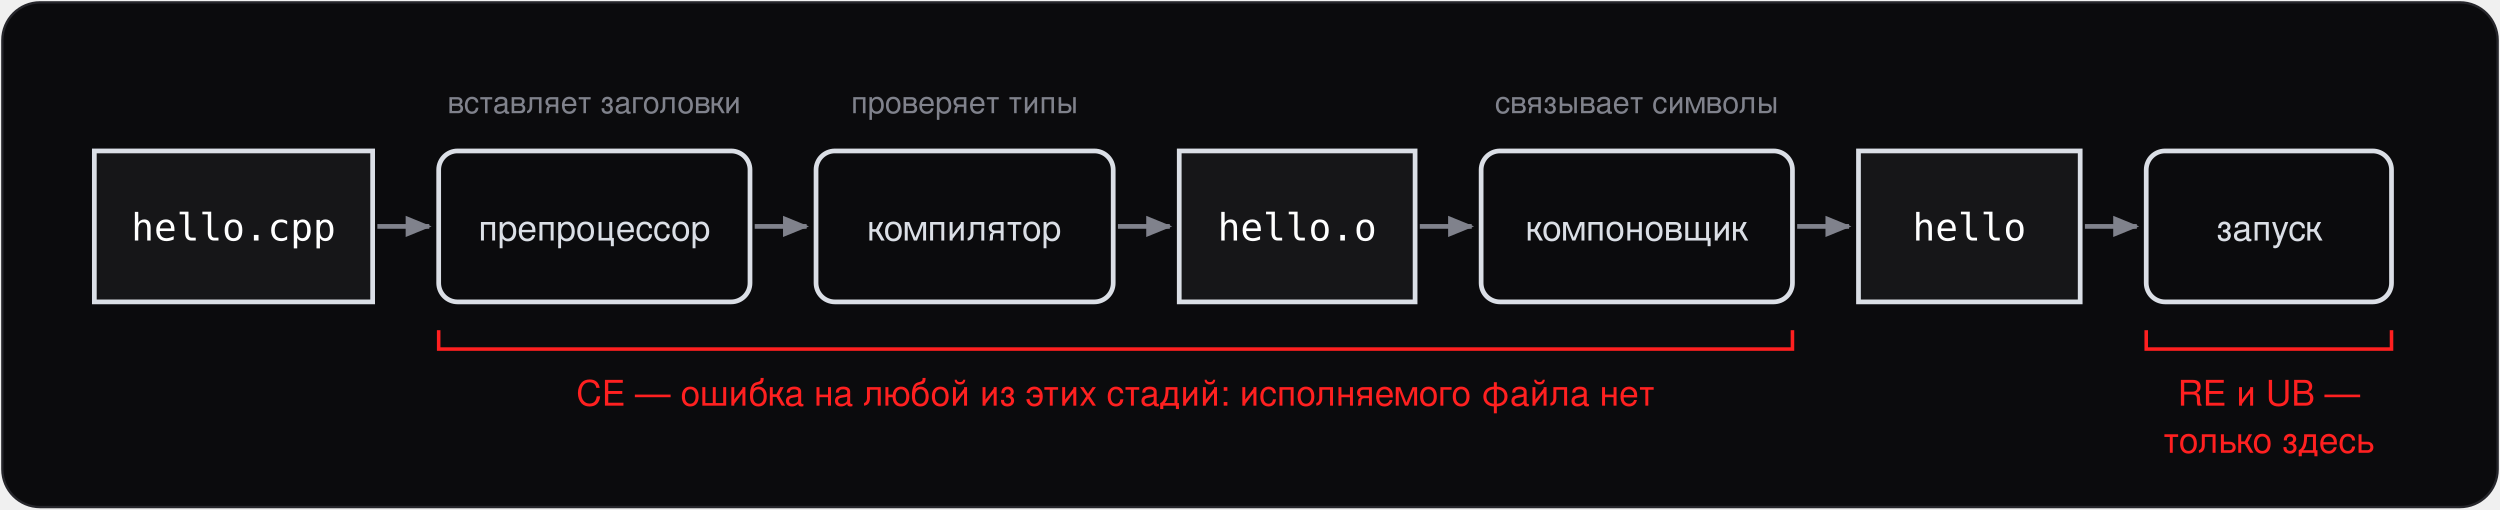
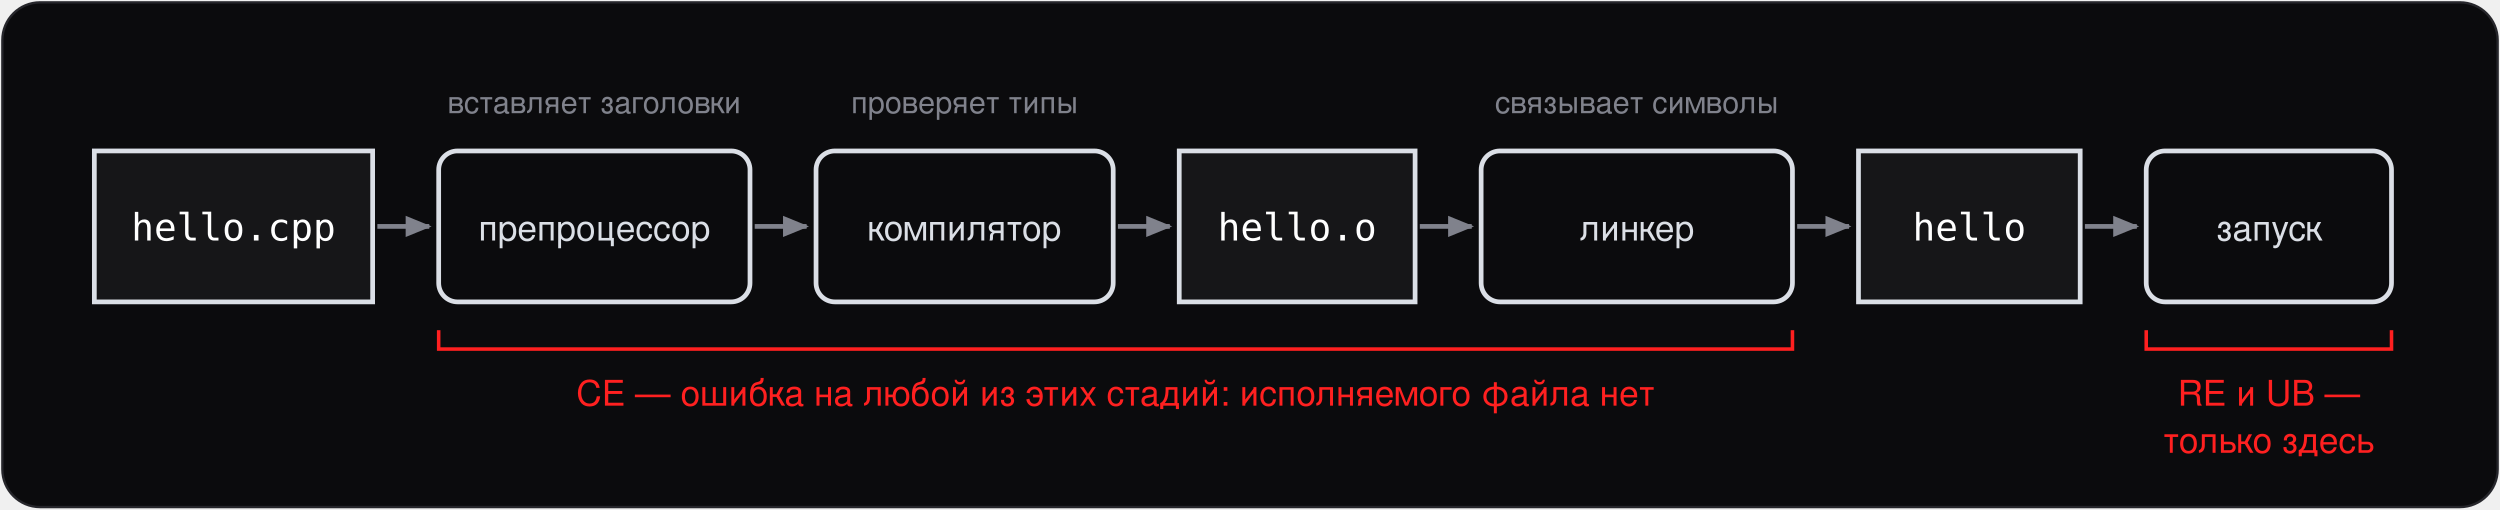
<svg xmlns="http://www.w3.org/2000/svg" viewBox="0 0 1060 216" width="1060" height="216" font-family="Golos Text, Segoe UI, Helvetica, Arial, sans-serif">
  <defs>
    <marker id="gray" markerWidth="11" markerHeight="11" refX="10" refY="4.5" orient="auto" markerUnits="userSpaceOnUse">
      <path d="M0,0 L11,4.5 L0,9 z" fill="#80828c" />
    </marker>
  </defs>
  <rect x="1" y="1" width="1058" height="214" rx="16" fill="#0b0b0d" stroke="#26262b" />
  <g text-anchor="middle" font-size="13" fill="#80828c">
    <text x="252" y="48">вставляет заголовки</text>
    <text x="409" y="48">проверяет типы</text>
    <text x="694" y="48">связывает символы</text>
  </g>
  <g fill="rgba(255,255,255,0.05)" stroke="#dbdfe6" stroke-width="2">
    <rect x="40" y="64" width="118" height="64" />
    <rect x="500" y="64" width="100" height="64" />
    <rect x="788" y="64" width="94" height="64" />
  </g>
  <g text-anchor="middle" font-size="16" fill="#ffffff" font-family="Consolas, Roboto Mono, monospace">
    <text x="99" y="102">hello.cpp</text>
    <text x="550" y="102">hello.o</text>
    <text x="835" y="102">hello</text>
  </g>
  <g fill="none" stroke="#dbdfe6" stroke-width="2">
    <rect x="186" y="64" width="132" height="64" rx="8" />
    <rect x="346" y="64" width="126" height="64" rx="8" />
    <rect x="628" y="64" width="132" height="64" rx="8" />
    <rect x="910" y="64" width="104" height="64" rx="8" />
  </g>
  <g text-anchor="middle" font-size="15" fill="#dbdfe6">
    <text x="252" y="102">препроцессор</text>
    <text x="409" y="102">компилятор</text>
-     <text x="694" y="102">компоновщик</text>
+     <text x="694" y="102">линкер</text>
    <text x="962" y="102">запуск</text>
  </g>
  <g stroke="#80828c" stroke-width="2" marker-end="url(#gray)">
    <line x1="160" y1="96" x2="182" y2="96" />
    <line x1="320" y1="96" x2="342" y2="96" />
    <line x1="474" y1="96" x2="496" y2="96" />
    <line x1="602" y1="96" x2="624" y2="96" />
    <line x1="762" y1="96" x2="784" y2="96" />
    <line x1="884" y1="96" x2="906" y2="96" />
  </g>
  <g fill="none" stroke="#ff2020" stroke-width="1.5">
    <path d="M186 140 V148 H760 V140" />
    <path d="M910 140 V148 H1014 V140" />
  </g>
  <text x="473" y="172" font-size="15" text-anchor="middle" fill="#ff2020">CE — ошибка на любой из этих стадий: исполняемого файла нет</text>
  <text x="962" y="172" font-size="15" text-anchor="middle" fill="#ff2020">RE и UB —</text>
  <text x="962" y="192" font-size="15" text-anchor="middle" fill="#ff2020">только здесь</text>
</svg>
